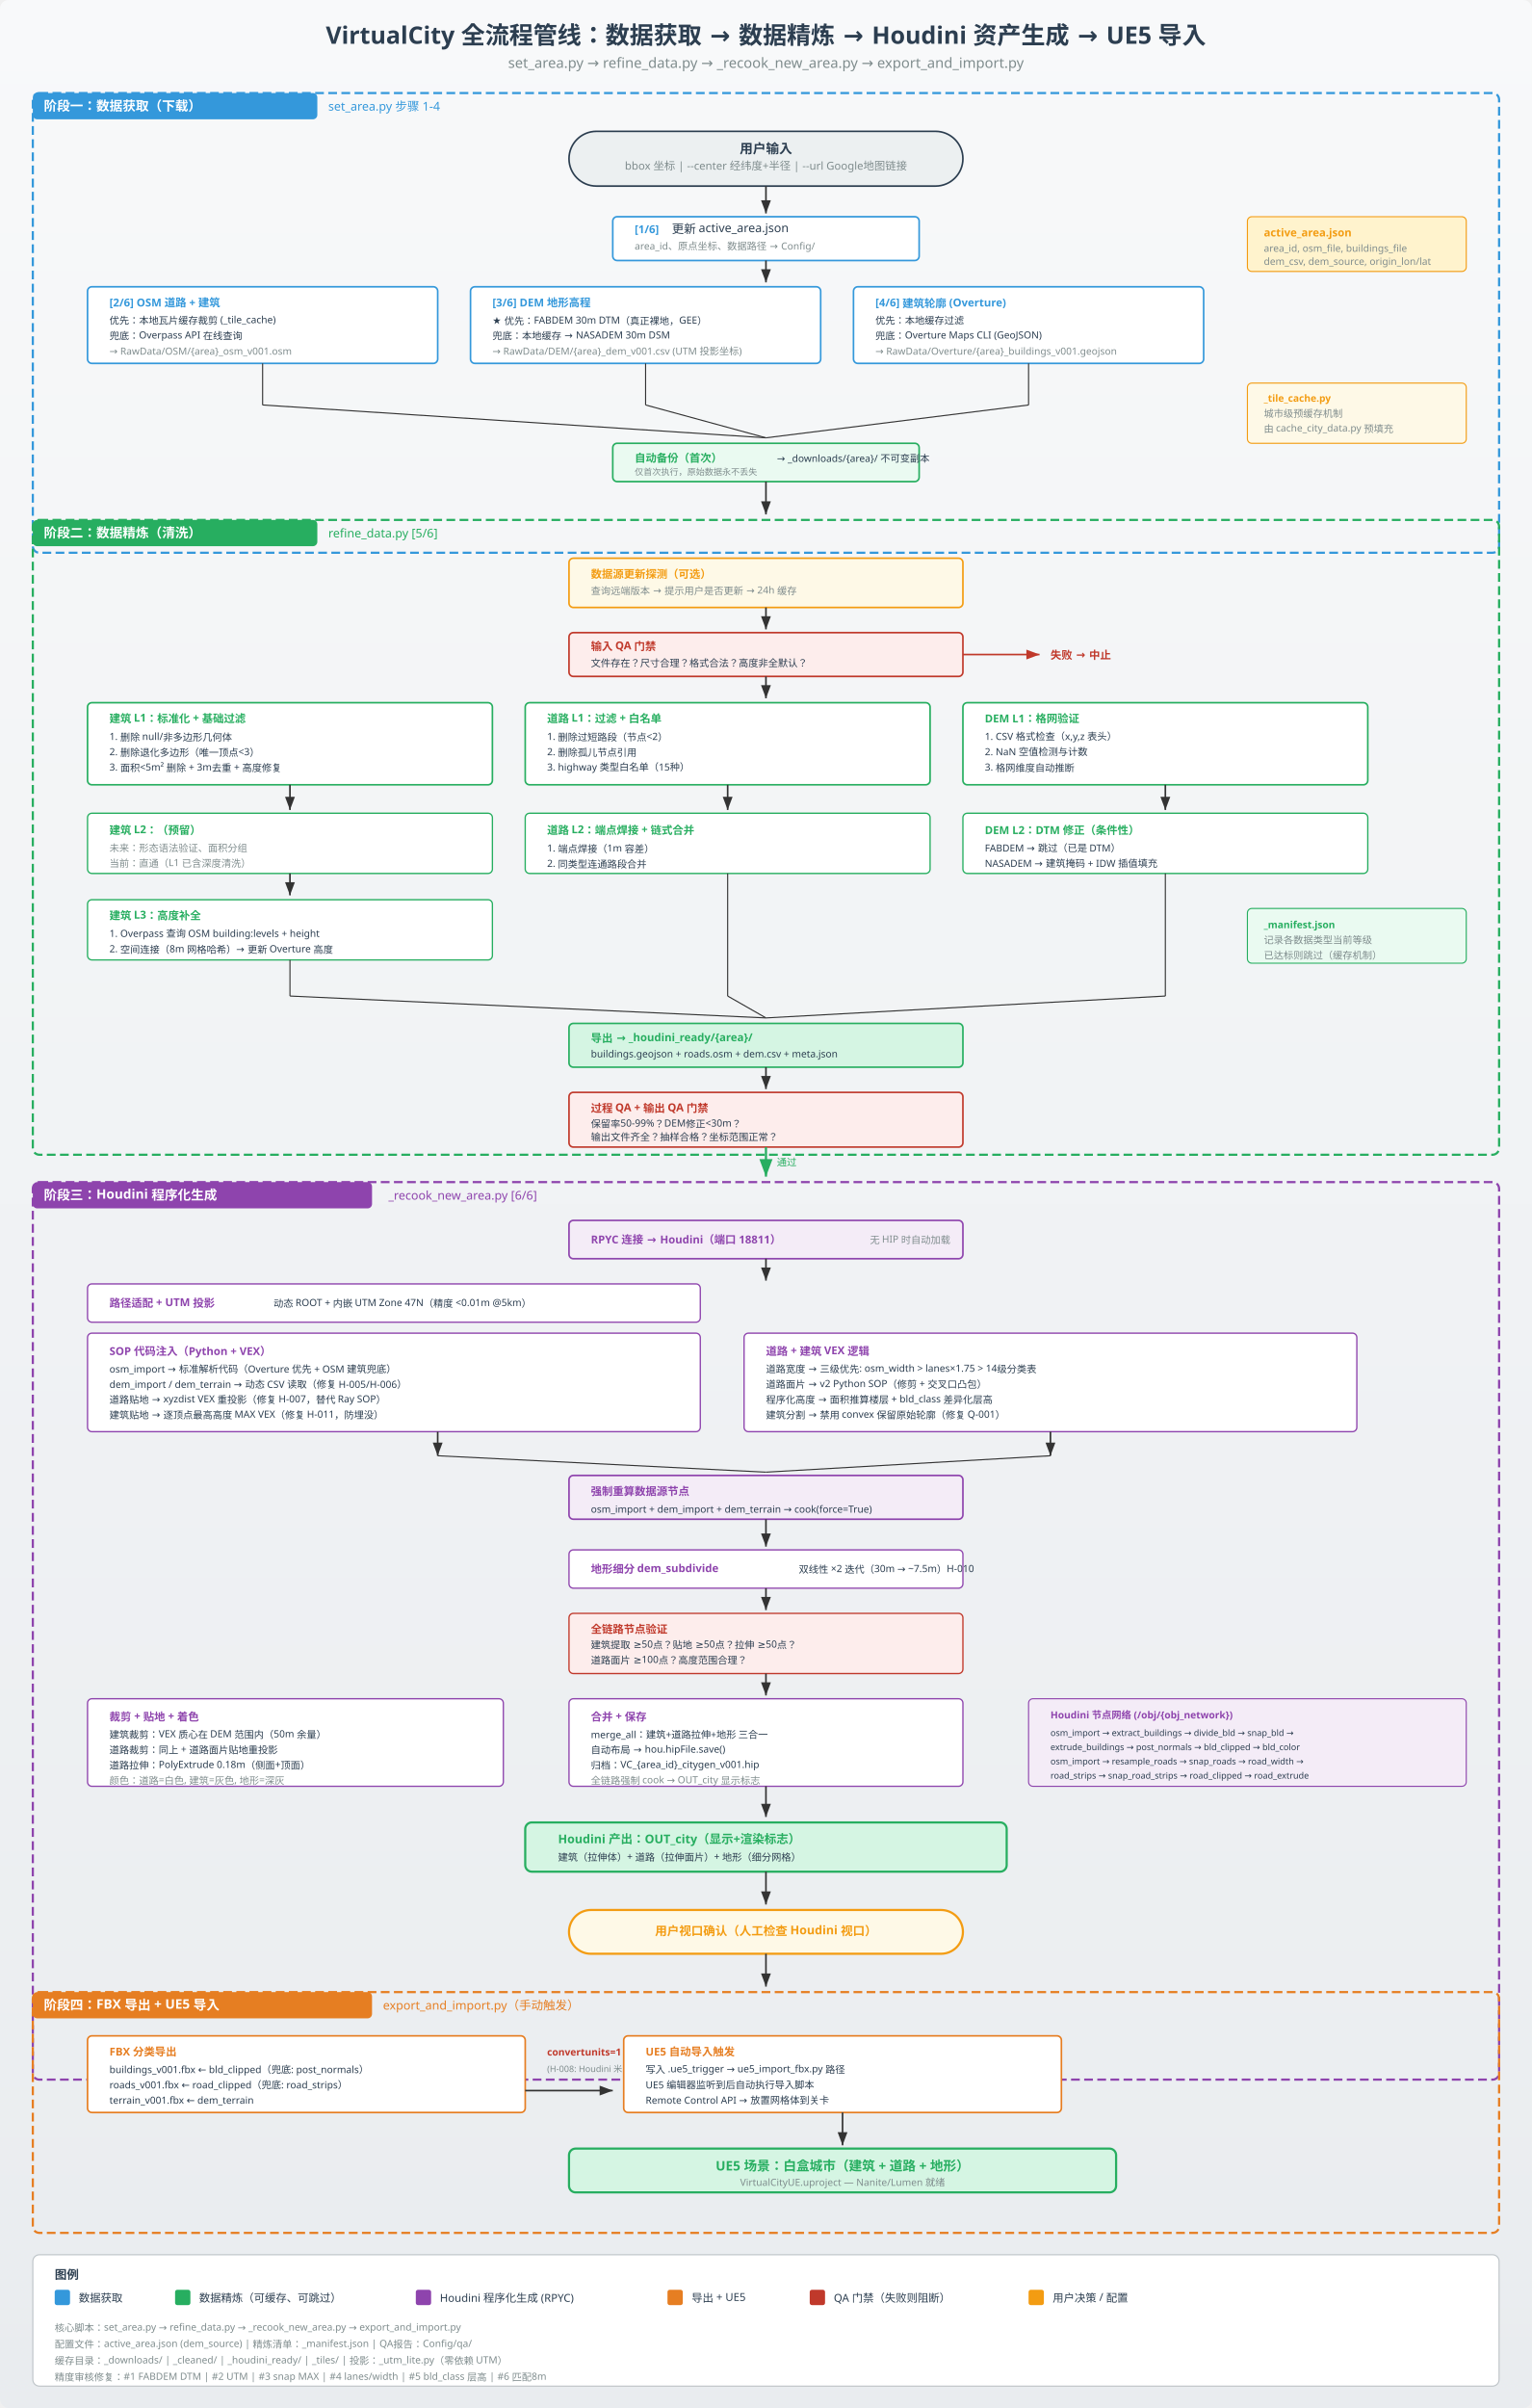
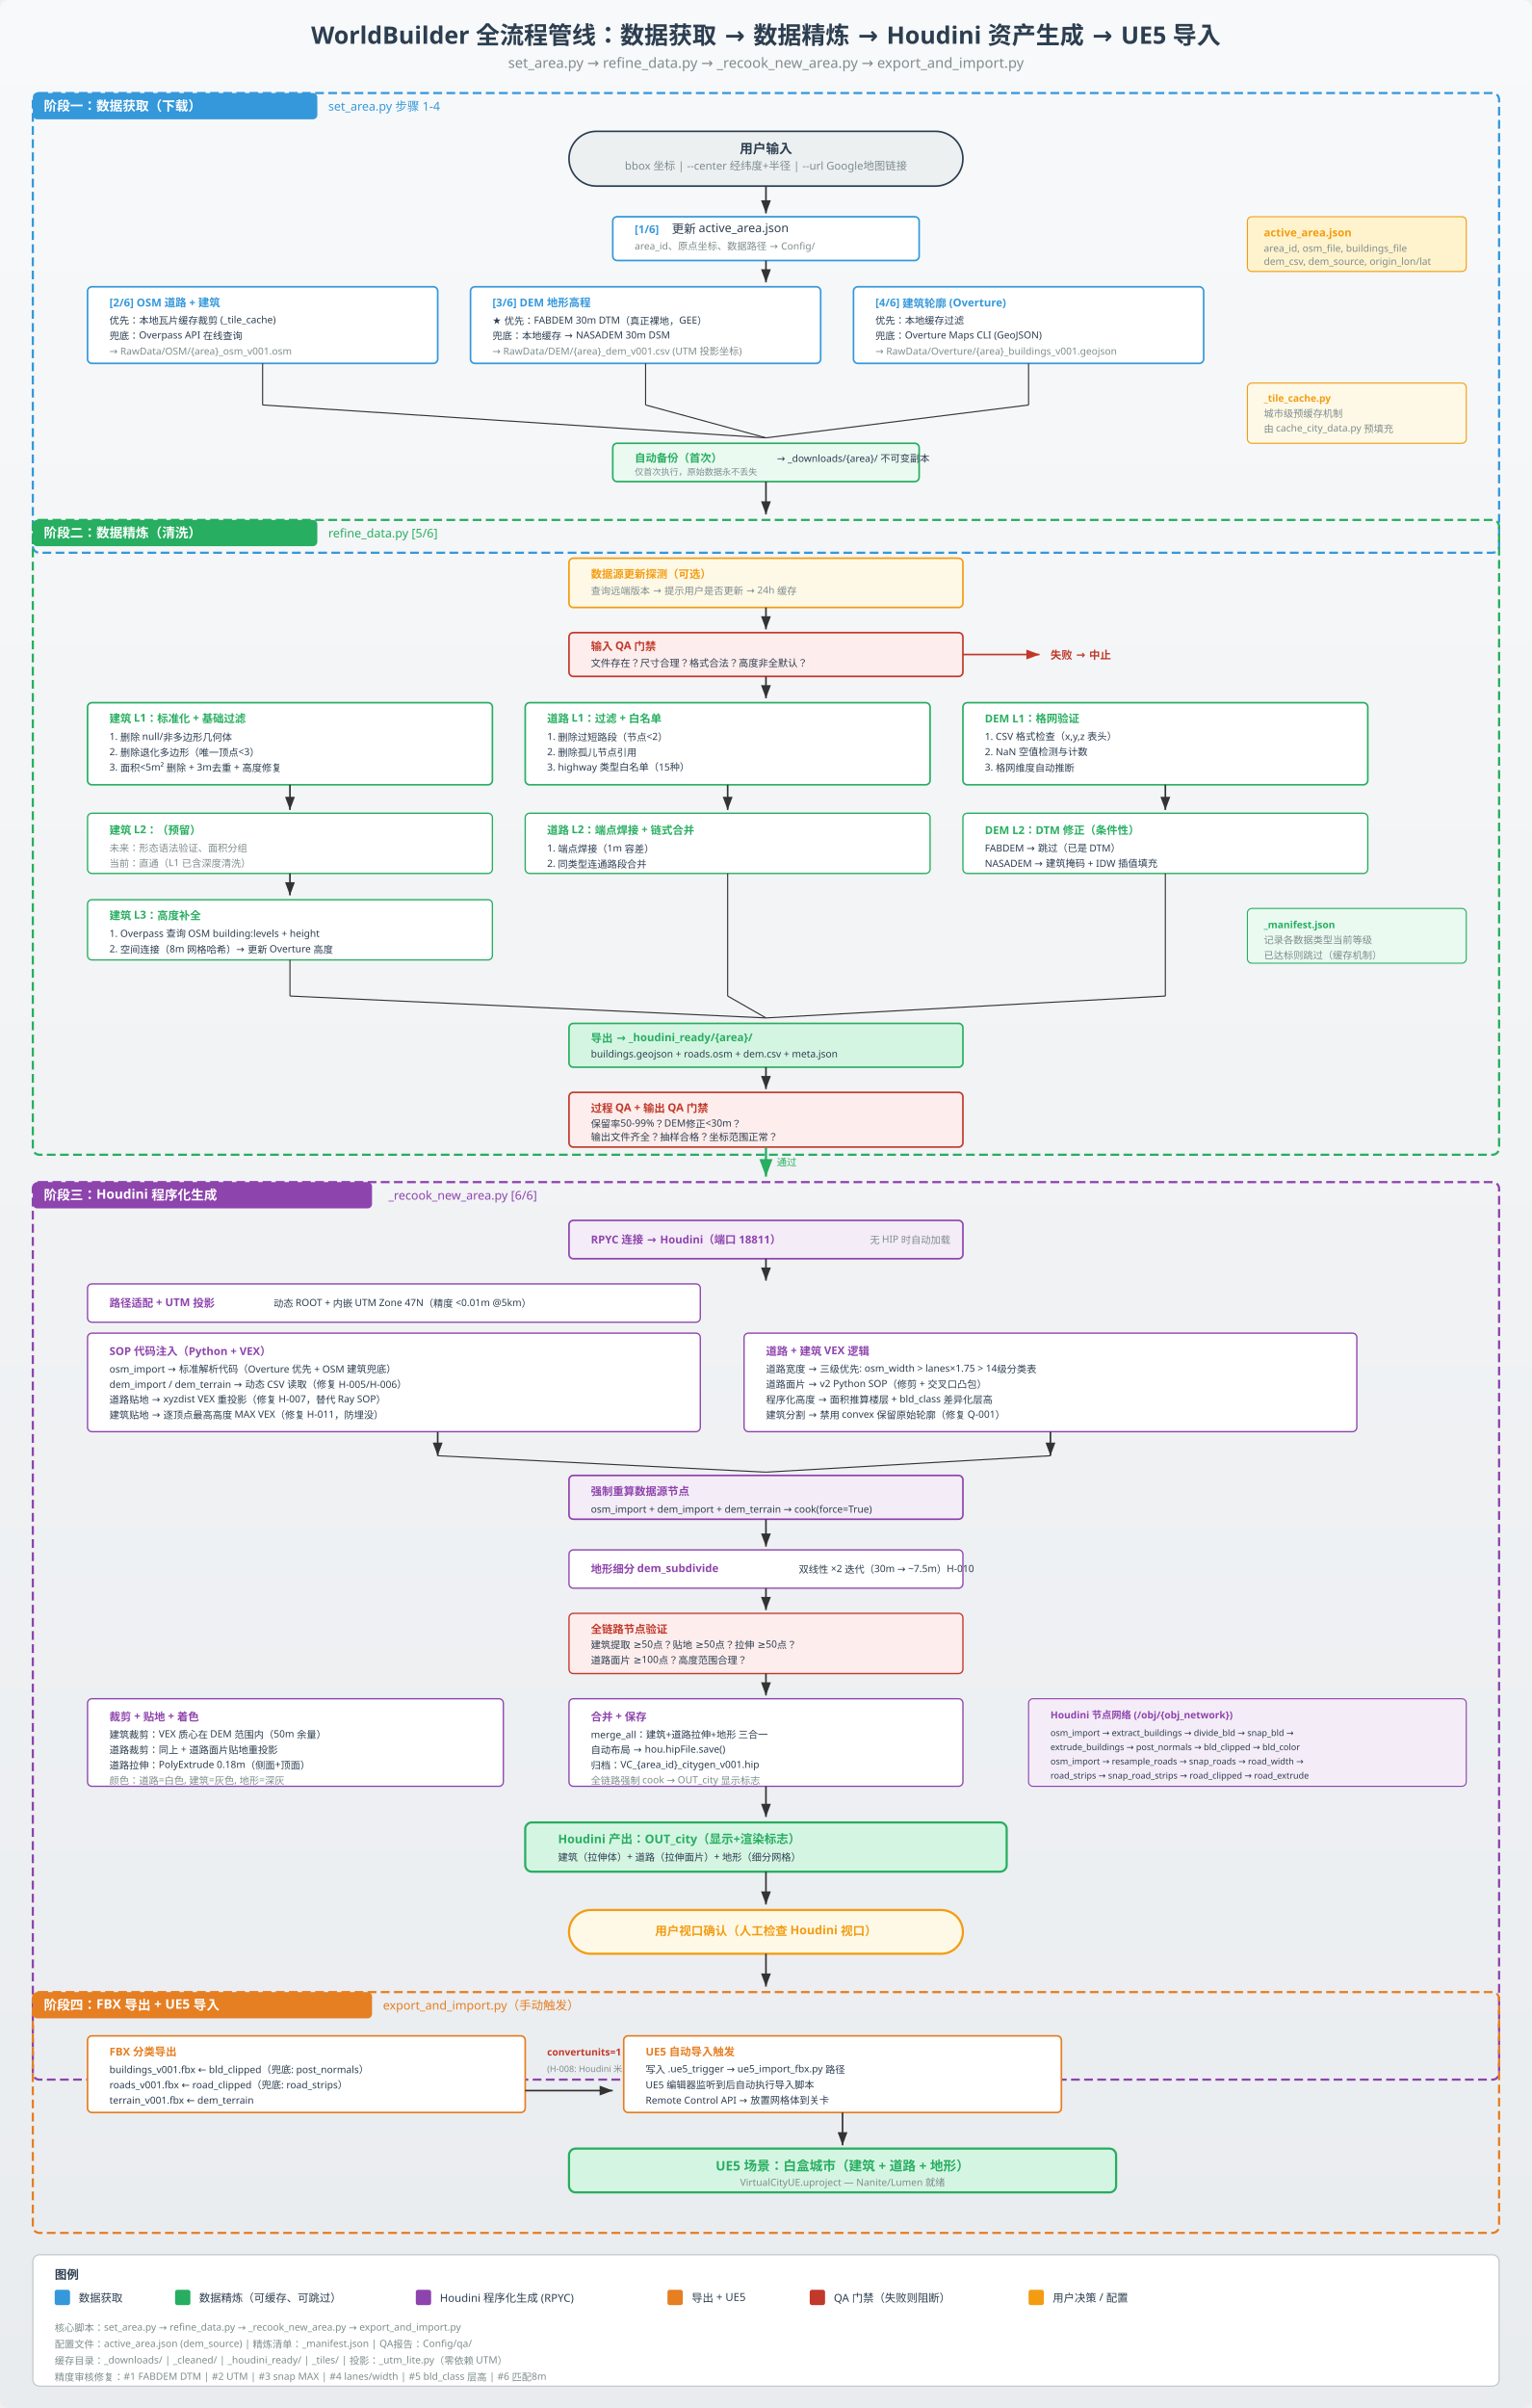
<svg xmlns="http://www.w3.org/2000/svg" viewBox="0 0 1400 2200" font-family="Microsoft YaHei, PingFang SC, Consolas, sans-serif" font-size="12">
  <defs>
    <marker id="arrow" markerWidth="8" markerHeight="6" refX="8" refY="3" orient="auto">
      <path d="M0,0 L8,3 L0,6 Z" fill="#333" />
    </marker>
    <marker id="arrow-red" markerWidth="8" markerHeight="6" refX="8" refY="3" orient="auto">
      <path d="M0,0 L8,3 L0,6 Z" fill="#c0392b" />
    </marker>
    <marker id="arrow-green" markerWidth="8" markerHeight="6" refX="8" refY="3" orient="auto">
      <path d="M0,0 L8,3 L0,6 Z" fill="#27ae60" />
    </marker>
    <linearGradient id="bg" x1="0%" y1="0%" x2="0%" y2="100%">
      <stop offset="0%" style="stop-color:#f8f9fa" />
      <stop offset="100%" style="stop-color:#e9ecef" />
    </linearGradient>
  </defs>
  <rect width="1400" height="2200" fill="url(#bg)" rx="8" />
-   <text x="700" y="40" text-anchor="middle" font-size="22" font-weight="bold" fill="#2c3e50">VirtualCity 全流程管线：数据获取 → 数据精炼 → Houdini 资产生成 → UE5 导入</text>
+   <text x="700" y="40" text-anchor="middle" font-size="22" font-weight="bold" fill="#2c3e50">WorldBuilder 全流程管线：数据获取 → 数据精炼 → Houdini 资产生成 → UE5 导入</text>
  <text x="700" y="62" text-anchor="middle" font-size="13" fill="#7f8c8d">set_area.py → refine_data.py → _recook_new_area.py → export_and_import.py</text>
  <rect x="30" y="85" width="1340" height="420" rx="6" fill="none" stroke="#3498db" stroke-width="2" stroke-dasharray="8,4" />
  <rect x="30" y="85" width="260" height="24" rx="4" fill="#3498db" />
  <text x="40" y="101" fill="white" font-size="12" font-weight="bold">阶段一：数据获取（下载）</text>
  <text x="300" y="101" fill="#3498db" font-size="11">set_area.py 步骤 1-4</text>
  <rect x="520" y="120" width="360" height="50" rx="25" fill="#ecf0f1" stroke="#2c3e50" stroke-width="1.5" />
  <text x="700" y="140" text-anchor="middle" font-size="12" font-weight="bold" fill="#2c3e50">用户输入</text>
  <text x="700" y="155" text-anchor="middle" font-size="10" fill="#7f8c8d">bbox 坐标 | --center 经纬度+半径 | --url Google地图链接</text>
  <line x1="700" y1="170" x2="700" y2="195" stroke="#333" stroke-width="1.5" marker-end="url(#arrow)" />
  <rect x="560" y="198" width="280" height="40" rx="4" fill="#fff" stroke="#3498db" stroke-width="1.5" />
  <text x="580" y="213" font-size="10" fill="#3498db" font-weight="bold">[1/6]</text>
  <text x="614" y="213" font-size="11" fill="#2c3e50">更新 active_area.json</text>
  <text x="580" y="228" font-size="9" fill="#7f8c8d">area_id、原点坐标、数据路径 → Config/</text>
  <line x1="700" y1="238" x2="700" y2="258" stroke="#333" stroke-width="1.5" marker-end="url(#arrow)" />
  <rect x="80" y="262" width="320" height="70" rx="4" fill="#fff" stroke="#3498db" stroke-width="1.5" />
  <text x="100" y="280" font-size="10" fill="#3498db" font-weight="bold">[2/6] OSM 道路 + 建筑</text>
  <text x="100" y="296" font-size="9" fill="#2c3e50">优先：本地瓦片缓存裁剪 (_tile_cache)</text>
  <text x="100" y="310" font-size="9" fill="#2c3e50">兜底：Overpass API 在线查询</text>
  <text x="100" y="324" font-size="9" fill="#7f8c8d">→ RawData/OSM/{area}_osm_v001.osm</text>
  <rect x="430" y="262" width="320" height="70" rx="4" fill="#fff" stroke="#3498db" stroke-width="1.5" />
  <text x="450" y="280" font-size="10" fill="#3498db" font-weight="bold">[3/6] DEM 地形高程</text>
  <text x="450" y="296" font-size="9" fill="#2c3e50">★ 优先：FABDEM 30m DTM（真正裸地，GEE）</text>
  <text x="450" y="310" font-size="9" fill="#2c3e50">兜底：本地缓存 → NASADEM 30m DSM</text>
  <text x="450" y="324" font-size="9" fill="#7f8c8d">→ RawData/DEM/{area}_dem_v001.csv (UTM 投影坐标)</text>
  <rect x="780" y="262" width="320" height="70" rx="4" fill="#fff" stroke="#3498db" stroke-width="1.5" />
  <text x="800" y="280" font-size="10" fill="#3498db" font-weight="bold">[4/6] 建筑轮廓 (Overture)</text>
  <text x="800" y="296" font-size="9" fill="#2c3e50">优先：本地缓存过滤</text>
  <text x="800" y="310" font-size="9" fill="#2c3e50">兜底：Overture Maps CLI (GeoJSON)</text>
  <text x="800" y="324" font-size="9" fill="#7f8c8d">→ RawData/Overture/{area}_buildings_v001.geojson</text>
  <rect x="1140" y="350" width="200" height="55" rx="4" fill="#fef9e7" stroke="#f39c12" stroke-width="1" />
  <text x="1155" y="367" font-size="9" fill="#f39c12" font-weight="bold">_tile_cache.py</text>
  <text x="1155" y="381" font-size="9" fill="#7f8c8d">城市级预缓存机制</text>
  <text x="1155" y="395" font-size="9" fill="#7f8c8d">由 cache_city_data.py 预填充</text>
  <line x1="240" y1="332" x2="240" y2="370" stroke="#333" stroke-width="1" />
  <line x1="590" y1="332" x2="590" y2="370" stroke="#333" stroke-width="1" />
  <line x1="940" y1="332" x2="940" y2="370" stroke="#333" stroke-width="1" />
  <line x1="240" y1="370" x2="700" y2="400" stroke="#333" stroke-width="1" />
  <line x1="590" y1="370" x2="700" y2="400" stroke="#333" stroke-width="1" />
  <line x1="940" y1="370" x2="700" y2="400" stroke="#333" stroke-width="1" />
  <rect x="560" y="405" width="280" height="35" rx="4" fill="#eafaf1" stroke="#27ae60" stroke-width="1.5" />
  <text x="580" y="422" font-size="10" fill="#27ae60" font-weight="bold">自动备份（首次）</text>
  <text x="710" y="422" font-size="9" fill="#2c3e50">→ _downloads/{area}/ 不可变副本</text>
  <text x="580" y="434" font-size="8" fill="#7f8c8d">仅首次执行，原始数据永不丢失</text>
  <line x1="700" y1="440" x2="700" y2="470" stroke="#333" stroke-width="1.5" marker-end="url(#arrow)" />
  <rect x="1140" y="198" width="200" height="50" rx="4" fill="#fff3cd" stroke="#f39c12" stroke-width="1" />
  <text x="1155" y="216" font-size="10" fill="#f39c12" font-weight="bold">active_area.json</text>
  <text x="1155" y="230" font-size="9" fill="#7f8c8d">area_id, osm_file, buildings_file</text>
  <text x="1155" y="242" font-size="9" fill="#7f8c8d">dem_csv, dem_source, origin_lon/lat</text>
  <rect x="30" y="475" width="1340" height="580" rx="6" fill="none" stroke="#27ae60" stroke-width="2" stroke-dasharray="8,4" />
  <rect x="30" y="475" width="260" height="24" rx="4" fill="#27ae60" />
  <text x="40" y="491" fill="white" font-size="12" font-weight="bold">阶段二：数据精炼（清洗）</text>
  <text x="300" y="491" fill="#27ae60" font-size="11">refine_data.py [5/6]</text>
  <rect x="520" y="510" width="360" height="45" rx="4" fill="#fef9e7" stroke="#f39c12" stroke-width="1.5" />
  <text x="540" y="528" font-size="10" fill="#f39c12" font-weight="bold">数据源更新探测（可选）</text>
  <text x="540" y="543" font-size="9" fill="#7f8c8d">查询远端版本 → 提示用户是否更新 → 24h 缓存</text>
  <line x1="700" y1="555" x2="700" y2="575" stroke="#333" stroke-width="1.5" marker-end="url(#arrow)" />
  <rect x="520" y="578" width="360" height="40" rx="4" fill="#fdedec" stroke="#c0392b" stroke-width="1.5" />
  <text x="540" y="594" font-size="10" fill="#c0392b" font-weight="bold">输入 QA 门禁</text>
  <text x="540" y="609" font-size="9" fill="#2c3e50">文件存在？尺寸合理？格式合法？高度非全默认？</text>
  <line x1="880" y1="598" x2="950" y2="598" stroke="#c0392b" stroke-width="1.5" marker-end="url(#arrow-red)" />
  <text x="960" y="602" font-size="10" fill="#c0392b" font-weight="bold">失败 → 中止</text>
  <line x1="700" y1="618" x2="700" y2="638" stroke="#333" stroke-width="1.5" marker-end="url(#arrow)" />
  <rect x="80" y="642" width="370" height="75" rx="4" fill="#fff" stroke="#27ae60" stroke-width="1.5" />
  <text x="100" y="660" font-size="10" fill="#27ae60" font-weight="bold">建筑 L1：标准化 + 基础过滤</text>
  <text x="100" y="676" font-size="9" fill="#2c3e50">1. 删除 null/非多边形几何体</text>
  <text x="100" y="690" font-size="9" fill="#2c3e50">2. 删除退化多边形（唯一顶点&lt;3）</text>
  <text x="100" y="704" font-size="9" fill="#2c3e50">3. 面积&lt;5m² 删除 + 3m去重 + 高度修复</text>
  <rect x="480" y="642" width="370" height="75" rx="4" fill="#fff" stroke="#27ae60" stroke-width="1.5" />
  <text x="500" y="660" font-size="10" fill="#27ae60" font-weight="bold">道路 L1：过滤 + 白名单</text>
  <text x="500" y="676" font-size="9" fill="#2c3e50">1. 删除过短路段（节点&lt;2）</text>
  <text x="500" y="690" font-size="9" fill="#2c3e50">2. 删除孤儿节点引用</text>
  <text x="500" y="704" font-size="9" fill="#2c3e50">3. highway 类型白名单（15种）</text>
  <rect x="880" y="642" width="370" height="75" rx="4" fill="#fff" stroke="#27ae60" stroke-width="1.5" />
  <text x="900" y="660" font-size="10" fill="#27ae60" font-weight="bold">DEM L1：格网验证</text>
  <text x="900" y="676" font-size="9" fill="#2c3e50">1. CSV 格式检查（x,y,z 表头）</text>
  <text x="900" y="690" font-size="9" fill="#2c3e50">2. NaN 空值检测与计数</text>
  <text x="900" y="704" font-size="9" fill="#2c3e50">3. 格网维度自动推断</text>
  <line x1="265" y1="717" x2="265" y2="740" stroke="#333" stroke-width="1.5" marker-end="url(#arrow)" />
  <line x1="665" y1="717" x2="665" y2="740" stroke="#333" stroke-width="1.5" marker-end="url(#arrow)" />
  <line x1="1065" y1="717" x2="1065" y2="740" stroke="#333" stroke-width="1.5" marker-end="url(#arrow)" />
  <rect x="80" y="743" width="370" height="55" rx="4" fill="#fff" stroke="#27ae60" stroke-width="1.2" />
  <text x="100" y="762" font-size="10" fill="#27ae60" font-weight="bold">建筑 L2：（预留）</text>
  <text x="100" y="778" font-size="9" fill="#7f8c8d">未来：形态语法验证、面积分组</text>
  <text x="100" y="792" font-size="9" fill="#7f8c8d">当前：直通（L1 已含深度清洗）</text>
  <rect x="480" y="743" width="370" height="55" rx="4" fill="#fff" stroke="#27ae60" stroke-width="1.2" />
  <text x="500" y="762" font-size="10" fill="#27ae60" font-weight="bold">道路 L2：端点焊接 + 链式合并</text>
  <text x="500" y="778" font-size="9" fill="#2c3e50">1. 端点焊接（1m 容差）</text>
  <text x="500" y="792" font-size="9" fill="#2c3e50">2. 同类型连通路段合并</text>
  <rect x="880" y="743" width="370" height="55" rx="4" fill="#fff" stroke="#27ae60" stroke-width="1.2" />
  <text x="900" y="762" font-size="10" fill="#27ae60" font-weight="bold">DEM L2：DTM 修正（条件性）</text>
  <text x="900" y="778" font-size="9" fill="#2c3e50">FABDEM → 跳过（已是 DTM）</text>
  <text x="900" y="792" font-size="9" fill="#2c3e50">NASADEM → 建筑掩码 + IDW 插值填充</text>
  <line x1="265" y1="798" x2="265" y2="818" stroke="#333" stroke-width="1.5" marker-end="url(#arrow)" />
  <rect x="80" y="822" width="370" height="55" rx="4" fill="#fff" stroke="#27ae60" stroke-width="1.2" />
  <text x="100" y="840" font-size="10" fill="#27ae60" font-weight="bold">建筑 L3：高度补全</text>
  <text x="100" y="856" font-size="9" fill="#2c3e50">1. Overpass 查询 OSM building:levels + height</text>
  <text x="100" y="870" font-size="9" fill="#2c3e50">2. 空间连接（8m 网格哈希）→ 更新 Overture 高度</text>
  <rect x="1140" y="830" width="200" height="50" rx="4" fill="#eafaf1" stroke="#27ae60" stroke-width="1" />
  <text x="1155" y="848" font-size="9" fill="#27ae60" font-weight="bold">_manifest.json</text>
  <text x="1155" y="862" font-size="9" fill="#7f8c8d">记录各数据类型当前等级</text>
  <text x="1155" y="876" font-size="9" fill="#7f8c8d">已达标则跳过（缓存机制）</text>
  <line x1="265" y1="877" x2="265" y2="910" stroke="#333" stroke-width="1" />
  <line x1="665" y1="798" x2="665" y2="910" stroke="#333" stroke-width="1" />
  <line x1="1065" y1="798" x2="1065" y2="910" stroke="#333" stroke-width="1" />
  <line x1="265" y1="910" x2="700" y2="930" stroke="#333" stroke-width="1" />
  <line x1="665" y1="910" x2="700" y2="930" stroke="#333" stroke-width="1" />
  <line x1="1065" y1="910" x2="700" y2="930" stroke="#333" stroke-width="1" />
  <rect x="520" y="935" width="360" height="40" rx="4" fill="#d5f5e3" stroke="#27ae60" stroke-width="1.5" />
  <text x="540" y="952" font-size="10" fill="#27ae60" font-weight="bold">导出 → _houdini_ready/{area}/</text>
  <text x="540" y="966" font-size="9" fill="#2c3e50">buildings.geojson + roads.osm + dem.csv + meta.json</text>
  <line x1="700" y1="975" x2="700" y2="995" stroke="#333" stroke-width="1.5" marker-end="url(#arrow)" />
  <rect x="520" y="998" width="360" height="50" rx="4" fill="#fdedec" stroke="#c0392b" stroke-width="1.5" />
  <text x="540" y="1016" font-size="10" fill="#c0392b" font-weight="bold">过程 QA + 输出 QA 门禁</text>
  <text x="540" y="1030" font-size="9" fill="#2c3e50">保留率50-99%？DEM修正&lt;30m？</text>
  <text x="540" y="1042" font-size="9" fill="#2c3e50">输出文件齐全？抽样合格？坐标范围正常？</text>
  <line x1="700" y1="1048" x2="700" y2="1075" stroke="#27ae60" stroke-width="2" marker-end="url(#arrow-green)" />
  <text x="710" y="1065" font-size="9" fill="#27ae60">通过</text>
  <rect x="30" y="1080" width="1340" height="820" rx="6" fill="none" stroke="#8e44ad" stroke-width="2" stroke-dasharray="8,4" />
  <rect x="30" y="1080" width="310" height="24" rx="4" fill="#8e44ad" />
  <text x="40" y="1096" fill="white" font-size="12" font-weight="bold">阶段三：Houdini 程序化生成</text>
  <text x="355" y="1096" fill="#8e44ad" font-size="11">_recook_new_area.py [6/6]</text>
  <rect x="520" y="1115" width="360" height="35" rx="4" fill="#f4ecf7" stroke="#8e44ad" stroke-width="1.5" />
  <text x="540" y="1136" font-size="10" fill="#8e44ad" font-weight="bold">RPYC 连接 → Houdini（端口 18811）</text>
  <text x="795" y="1136" font-size="9" fill="#7f8c8d">无 HIP 时自动加载</text>
  <line x1="700" y1="1150" x2="700" y2="1170" stroke="#333" stroke-width="1.5" marker-end="url(#arrow)" />
  <rect x="80" y="1173" width="560" height="35" rx="4" fill="#fff" stroke="#8e44ad" stroke-width="1.2" />
  <text x="100" y="1194" font-size="10" fill="#8e44ad" font-weight="bold">路径适配 + UTM 投影</text>
  <text x="250" y="1194" font-size="9" fill="#2c3e50">动态 ROOT + 内嵌 UTM Zone 47N（精度 &lt;0.01m @5km）</text>
  <rect x="80" y="1218" width="560" height="90" rx="4" fill="#fff" stroke="#8e44ad" stroke-width="1.2" />
  <text x="100" y="1238" font-size="10" fill="#8e44ad" font-weight="bold">SOP 代码注入（Python + VEX）</text>
  <text x="100" y="1254" font-size="9" fill="#2c3e50">osm_import → 标准解析代码（Overture 优先 + OSM 建筑兜底）</text>
  <text x="100" y="1268" font-size="9" fill="#2c3e50">dem_import / dem_terrain → 动态 CSV 读取（修复 H-005/H-006）</text>
  <text x="100" y="1282" font-size="9" fill="#2c3e50">道路贴地 → xyzdist VEX 重投影（修复 H-007，替代 Ray SOP）</text>
  <text x="100" y="1296" font-size="9" fill="#2c3e50">建筑贴地 → 逐顶点最高高度 MAX VEX（修复 H-011，防埋没）</text>
  <rect x="680" y="1218" width="560" height="90" rx="4" fill="#fff" stroke="#8e44ad" stroke-width="1.2" />
  <text x="700" y="1238" font-size="10" fill="#8e44ad" font-weight="bold">道路 + 建筑 VEX 逻辑</text>
  <text x="700" y="1254" font-size="9" fill="#2c3e50">道路宽度 → 三级优先: osm_width &gt; lanes×1.75 &gt; 14级分类表</text>
  <text x="700" y="1268" font-size="9" fill="#2c3e50">道路面片 → v2 Python SOP（修剪 + 交叉口凸包）</text>
  <text x="700" y="1282" font-size="9" fill="#2c3e50">程序化高度 → 面积推算楼层 + bld_class 差异化层高</text>
  <text x="700" y="1296" font-size="9" fill="#2c3e50">建筑分割 → 禁用 convex 保留原始轮廓（修复 Q-001）</text>
  <line x1="400" y1="1308" x2="400" y2="1330" stroke="#333" stroke-width="1.5" marker-end="url(#arrow)" />
  <line x1="960" y1="1308" x2="960" y2="1330" stroke="#333" stroke-width="1.5" marker-end="url(#arrow)" />
  <line x1="400" y1="1330" x2="700" y2="1345" stroke="#333" stroke-width="1" />
  <line x1="960" y1="1330" x2="700" y2="1345" stroke="#333" stroke-width="1" />
  <rect x="520" y="1348" width="360" height="40" rx="4" fill="#f4ecf7" stroke="#8e44ad" stroke-width="1.5" />
  <text x="540" y="1366" font-size="10" fill="#8e44ad" font-weight="bold">强制重算数据源节点</text>
  <text x="540" y="1382" font-size="9" fill="#2c3e50">osm_import + dem_import + dem_terrain → cook(force=True)</text>
  <line x1="700" y1="1388" x2="700" y2="1413" stroke="#333" stroke-width="1.5" marker-end="url(#arrow)" />
  <rect x="520" y="1416" width="360" height="35" rx="4" fill="#fff" stroke="#8e44ad" stroke-width="1.2" />
  <text x="540" y="1437" font-size="10" fill="#8e44ad" font-weight="bold">地形细分 dem_subdivide</text>
  <text x="730" y="1437" font-size="9" fill="#2c3e50">双线性 ×2 迭代（30m → ~7.5m）H-010</text>
  <line x1="700" y1="1451" x2="700" y2="1471" stroke="#333" stroke-width="1.5" marker-end="url(#arrow)" />
  <rect x="520" y="1474" width="360" height="55" rx="4" fill="#fdedec" stroke="#c0392b" stroke-width="1.2" />
  <text x="540" y="1492" font-size="10" fill="#c0392b" font-weight="bold">全链路节点验证</text>
  <text x="540" y="1506" font-size="9" fill="#2c3e50">建筑提取 ≥50点？贴地 ≥50点？拉伸 ≥50点？</text>
  <text x="540" y="1520" font-size="9" fill="#2c3e50">道路面片 ≥100点？高度范围合理？</text>
  <line x1="700" y1="1529" x2="700" y2="1549" stroke="#333" stroke-width="1.5" marker-end="url(#arrow)" />
  <rect x="80" y="1552" width="380" height="80" rx="4" fill="#fff" stroke="#8e44ad" stroke-width="1.2" />
  <text x="100" y="1572" font-size="10" fill="#8e44ad" font-weight="bold">裁剪 + 贴地 + 着色</text>
  <text x="100" y="1588" font-size="9" fill="#2c3e50">建筑裁剪：VEX 质心在 DEM 范围内（50m 余量）</text>
  <text x="100" y="1602" font-size="9" fill="#2c3e50">道路裁剪：同上 + 道路面片贴地重投影</text>
  <text x="100" y="1616" font-size="9" fill="#2c3e50">道路拉伸：PolyExtrude 0.18m（侧面+顶面）</text>
  <text x="100" y="1630" font-size="9" fill="#7f8c8d">颜色：道路=白色, 建筑=灰色, 地形=深灰</text>
  <rect x="520" y="1552" width="360" height="80" rx="4" fill="#fff" stroke="#8e44ad" stroke-width="1.2" />
  <text x="540" y="1572" font-size="10" fill="#8e44ad" font-weight="bold">合并 + 保存</text>
  <text x="540" y="1588" font-size="9" fill="#2c3e50">merge_all：建筑+道路拉伸+地形 三合一</text>
  <text x="540" y="1602" font-size="9" fill="#2c3e50">自动布局 → hou.hipFile.save()</text>
  <text x="540" y="1616" font-size="9" fill="#2c3e50">归档：VC_{area_id}_citygen_v001.hip</text>
  <text x="540" y="1630" font-size="9" fill="#7f8c8d">全链路强制 cook → OUT_city 显示标志</text>
  <rect x="940" y="1552" width="400" height="80" rx="4" fill="#f4ecf7" stroke="#8e44ad" stroke-width="1" />
  <text x="960" y="1570" font-size="9" fill="#8e44ad" font-weight="bold">Houdini 节点网络 (/obj/{obj_network})</text>
  <text x="960" y="1586" font-size="8" fill="#2c3e50">osm_import → extract_buildings → divide_bld → snap_bld →</text>
  <text x="960" y="1599" font-size="8" fill="#2c3e50">  extrude_buildings → post_normals → bld_clipped → bld_color</text>
  <text x="960" y="1612" font-size="8" fill="#2c3e50">osm_import → resample_roads → snap_roads → road_width →</text>
  <text x="960" y="1625" font-size="8" fill="#2c3e50">  road_strips → snap_road_strips → road_clipped → road_extrude</text>
  <line x1="700" y1="1632" x2="700" y2="1660" stroke="#333" stroke-width="1.5" marker-end="url(#arrow)" />
  <rect x="480" y="1665" width="440" height="45" rx="6" fill="#d5f5e3" stroke="#27ae60" stroke-width="2" />
  <text x="510" y="1684" font-size="11" fill="#27ae60" font-weight="bold">Houdini 产出：OUT_city（显示+渲染标志）</text>
  <text x="510" y="1700" font-size="9" fill="#2c3e50">建筑（拉伸体）+ 道路（拉伸面片）+ 地形（细分网格）</text>
  <line x1="700" y1="1710" x2="700" y2="1740" stroke="#333" stroke-width="1.5" marker-end="url(#arrow)" />
  <rect x="520" y="1745" width="360" height="40" rx="20" fill="#fef9e7" stroke="#f39c12" stroke-width="2" />
  <text x="700" y="1768" text-anchor="middle" font-size="11" fill="#f39c12" font-weight="bold">用户视口确认（人工检查 Houdini 视口）</text>
  <line x1="700" y1="1785" x2="700" y2="1815" stroke="#333" stroke-width="1.5" marker-end="url(#arrow)" />
  <rect x="30" y="1820" width="1340" height="220" rx="6" fill="none" stroke="#e67e22" stroke-width="2" stroke-dasharray="8,4" />
  <rect x="30" y="1820" width="310" height="24" rx="4" fill="#e67e22" />
  <text x="40" y="1836" fill="white" font-size="12" font-weight="bold">阶段四：FBX 导出 + UE5 导入</text>
  <text x="350" y="1836" fill="#e67e22" font-size="11">export_and_import.py（手动触发）</text>
  <rect x="80" y="1860" width="400" height="70" rx="4" fill="#fff" stroke="#e67e22" stroke-width="1.5" />
  <text x="100" y="1878" font-size="10" fill="#e67e22" font-weight="bold">FBX 分类导出</text>
  <text x="100" y="1894" font-size="9" fill="#2c3e50">buildings_v001.fbx ← bld_clipped（兜底: post_normals）</text>
  <text x="100" y="1908" font-size="9" fill="#2c3e50">roads_v001.fbx ← road_clipped（兜底: road_strips）</text>
  <text x="100" y="1922" font-size="9" fill="#2c3e50">terrain_v001.fbx ← dem_terrain</text>
  <text x="500" y="1878" font-size="9" fill="#c0392b" font-weight="bold">convertunits=1</text>
  <text x="500" y="1893" font-size="8" fill="#7f8c8d">(H-008: Houdini 米 → UE 厘米 ×100)</text>
  <line x1="480" y1="1910" x2="560" y2="1910" stroke="#333" stroke-width="1.5" marker-end="url(#arrow)" />
  <rect x="570" y="1860" width="400" height="70" rx="4" fill="#fff" stroke="#e67e22" stroke-width="1.5" />
  <text x="590" y="1878" font-size="10" fill="#e67e22" font-weight="bold">UE5 自动导入触发</text>
  <text x="590" y="1894" font-size="9" fill="#2c3e50">写入 .ue5_trigger → ue5_import_fbx.py 路径</text>
  <text x="590" y="1908" font-size="9" fill="#2c3e50">UE5 编辑器监听到后自动执行导入脚本</text>
  <text x="590" y="1922" font-size="9" fill="#2c3e50">Remote Control API → 放置网格体到关卡</text>
  <line x1="770" y1="1930" x2="770" y2="1960" stroke="#333" stroke-width="1.5" marker-end="url(#arrow)" />
  <rect x="520" y="1963" width="500" height="40" rx="6" fill="#d5f5e3" stroke="#27ae60" stroke-width="2" />
  <text x="770" y="1983" text-anchor="middle" font-size="12" fill="#27ae60" font-weight="bold">UE5 场景：白盒城市（建筑 + 道路 + 地形）</text>
  <text x="770" y="1997" text-anchor="middle" font-size="9" fill="#7f8c8d">VirtualCityUE.uproject — Nanite/Lumen 就绪</text>
  <rect x="30" y="2060" width="1340" height="120" rx="6" fill="#fff" stroke="#bdc3c7" stroke-width="1" />
  <text x="50" y="2082" font-size="11" font-weight="bold" fill="#2c3e50">图例</text>
  <rect x="50" y="2092" width="14" height="14" rx="2" fill="#3498db" />
  <text x="72" y="2103" font-size="10" fill="#2c3e50">数据获取</text>
  <rect x="160" y="2092" width="14" height="14" rx="2" fill="#27ae60" />
  <text x="182" y="2103" font-size="10" fill="#2c3e50">数据精炼（可缓存、可跳过）</text>
  <rect x="380" y="2092" width="14" height="14" rx="2" fill="#8e44ad" />
  <text x="402" y="2103" font-size="10" fill="#2c3e50">Houdini 程序化生成 (RPYC)</text>
  <rect x="610" y="2092" width="14" height="14" rx="2" fill="#e67e22" />
  <text x="632" y="2103" font-size="10" fill="#2c3e50">导出 + UE5</text>
  <rect x="740" y="2092" width="14" height="14" rx="2" fill="#c0392b" />
  <text x="762" y="2103" font-size="10" fill="#2c3e50">QA 门禁（失败则阻断）</text>
  <rect x="940" y="2092" width="14" height="14" rx="2" fill="#f39c12" />
  <text x="962" y="2103" font-size="10" fill="#2c3e50">用户决策 / 配置</text>
  <text x="50" y="2130" font-size="9" fill="#7f8c8d">核心脚本：set_area.py → refine_data.py → _recook_new_area.py → export_and_import.py</text>
  <text x="50" y="2145" font-size="9" fill="#7f8c8d">配置文件：active_area.json (dem_source) | 精炼清单：_manifest.json | QA报告：Config/qa/</text>
  <text x="50" y="2160" font-size="9" fill="#7f8c8d">缓存目录：_downloads/ | _cleaned/ | _houdini_ready/ | _tiles/ | 投影：_utm_lite.py（零依赖 UTM）</text>
  <text x="50" y="2175" font-size="9" fill="#7f8c8d">精度审核修复：#1 FABDEM DTM | #2 UTM | #3 snap MAX | #4 lanes/width | #5 bld_class 层高 | #6 匹配8m</text>
</svg>
